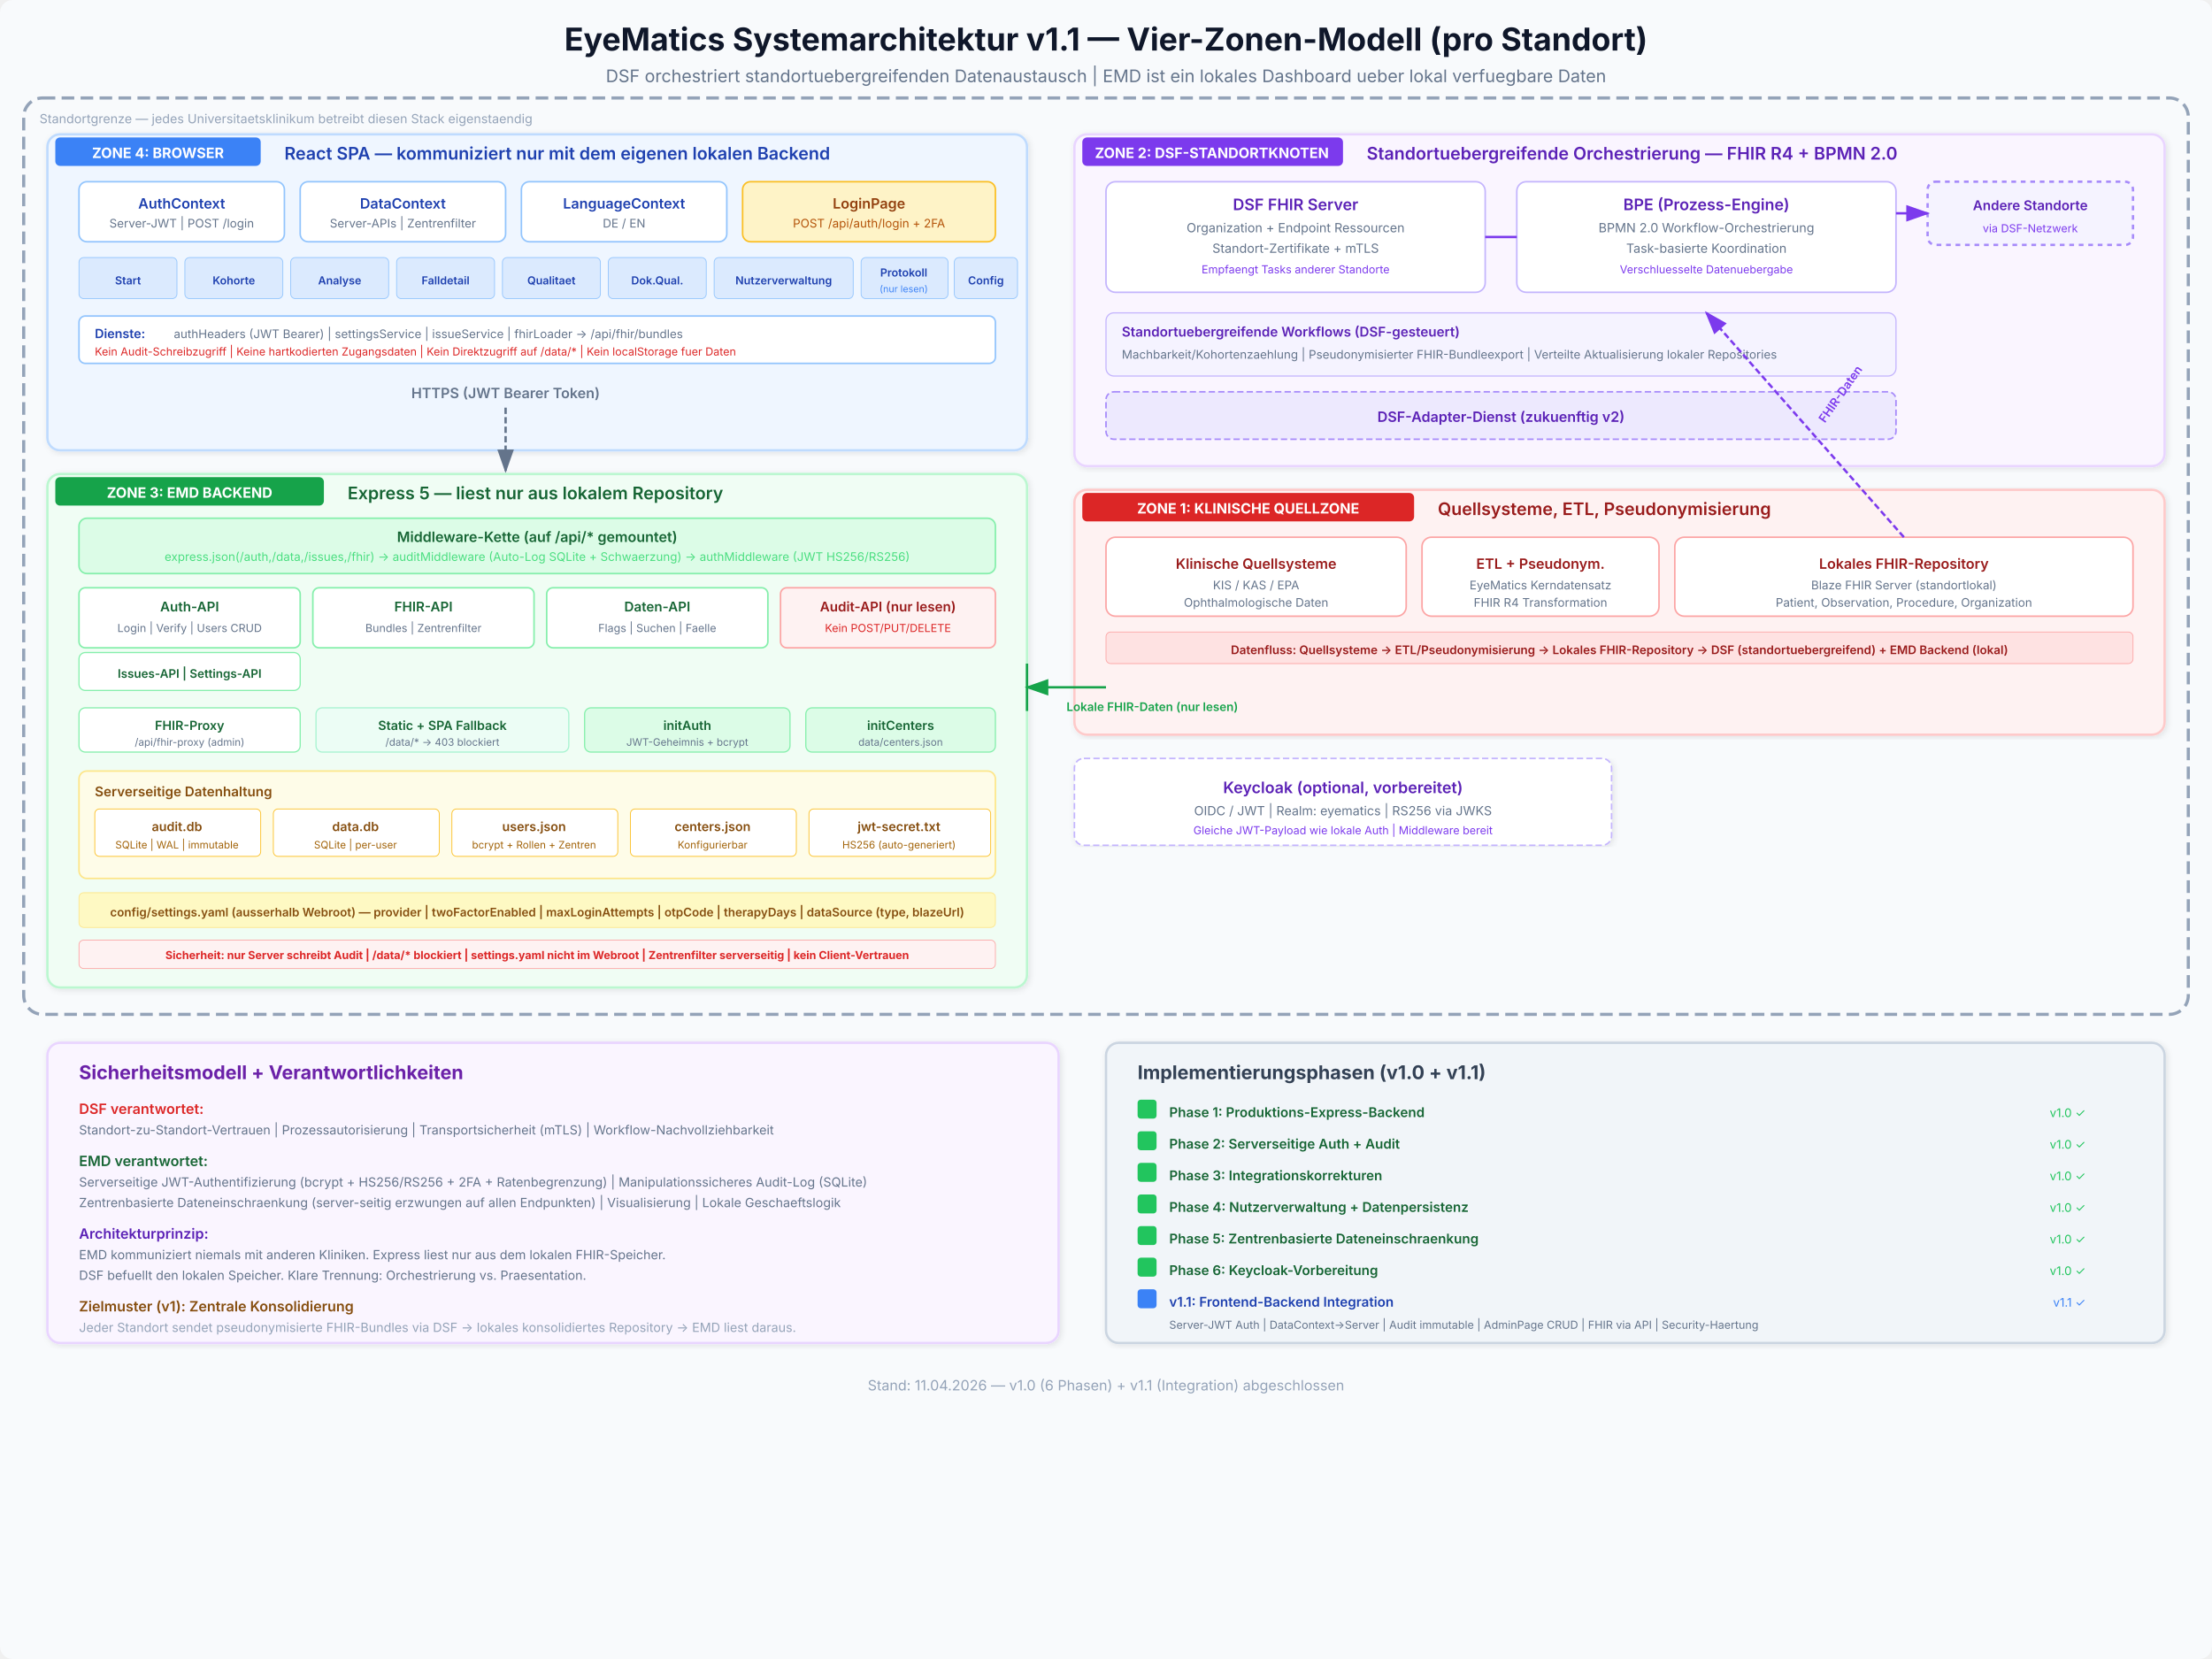
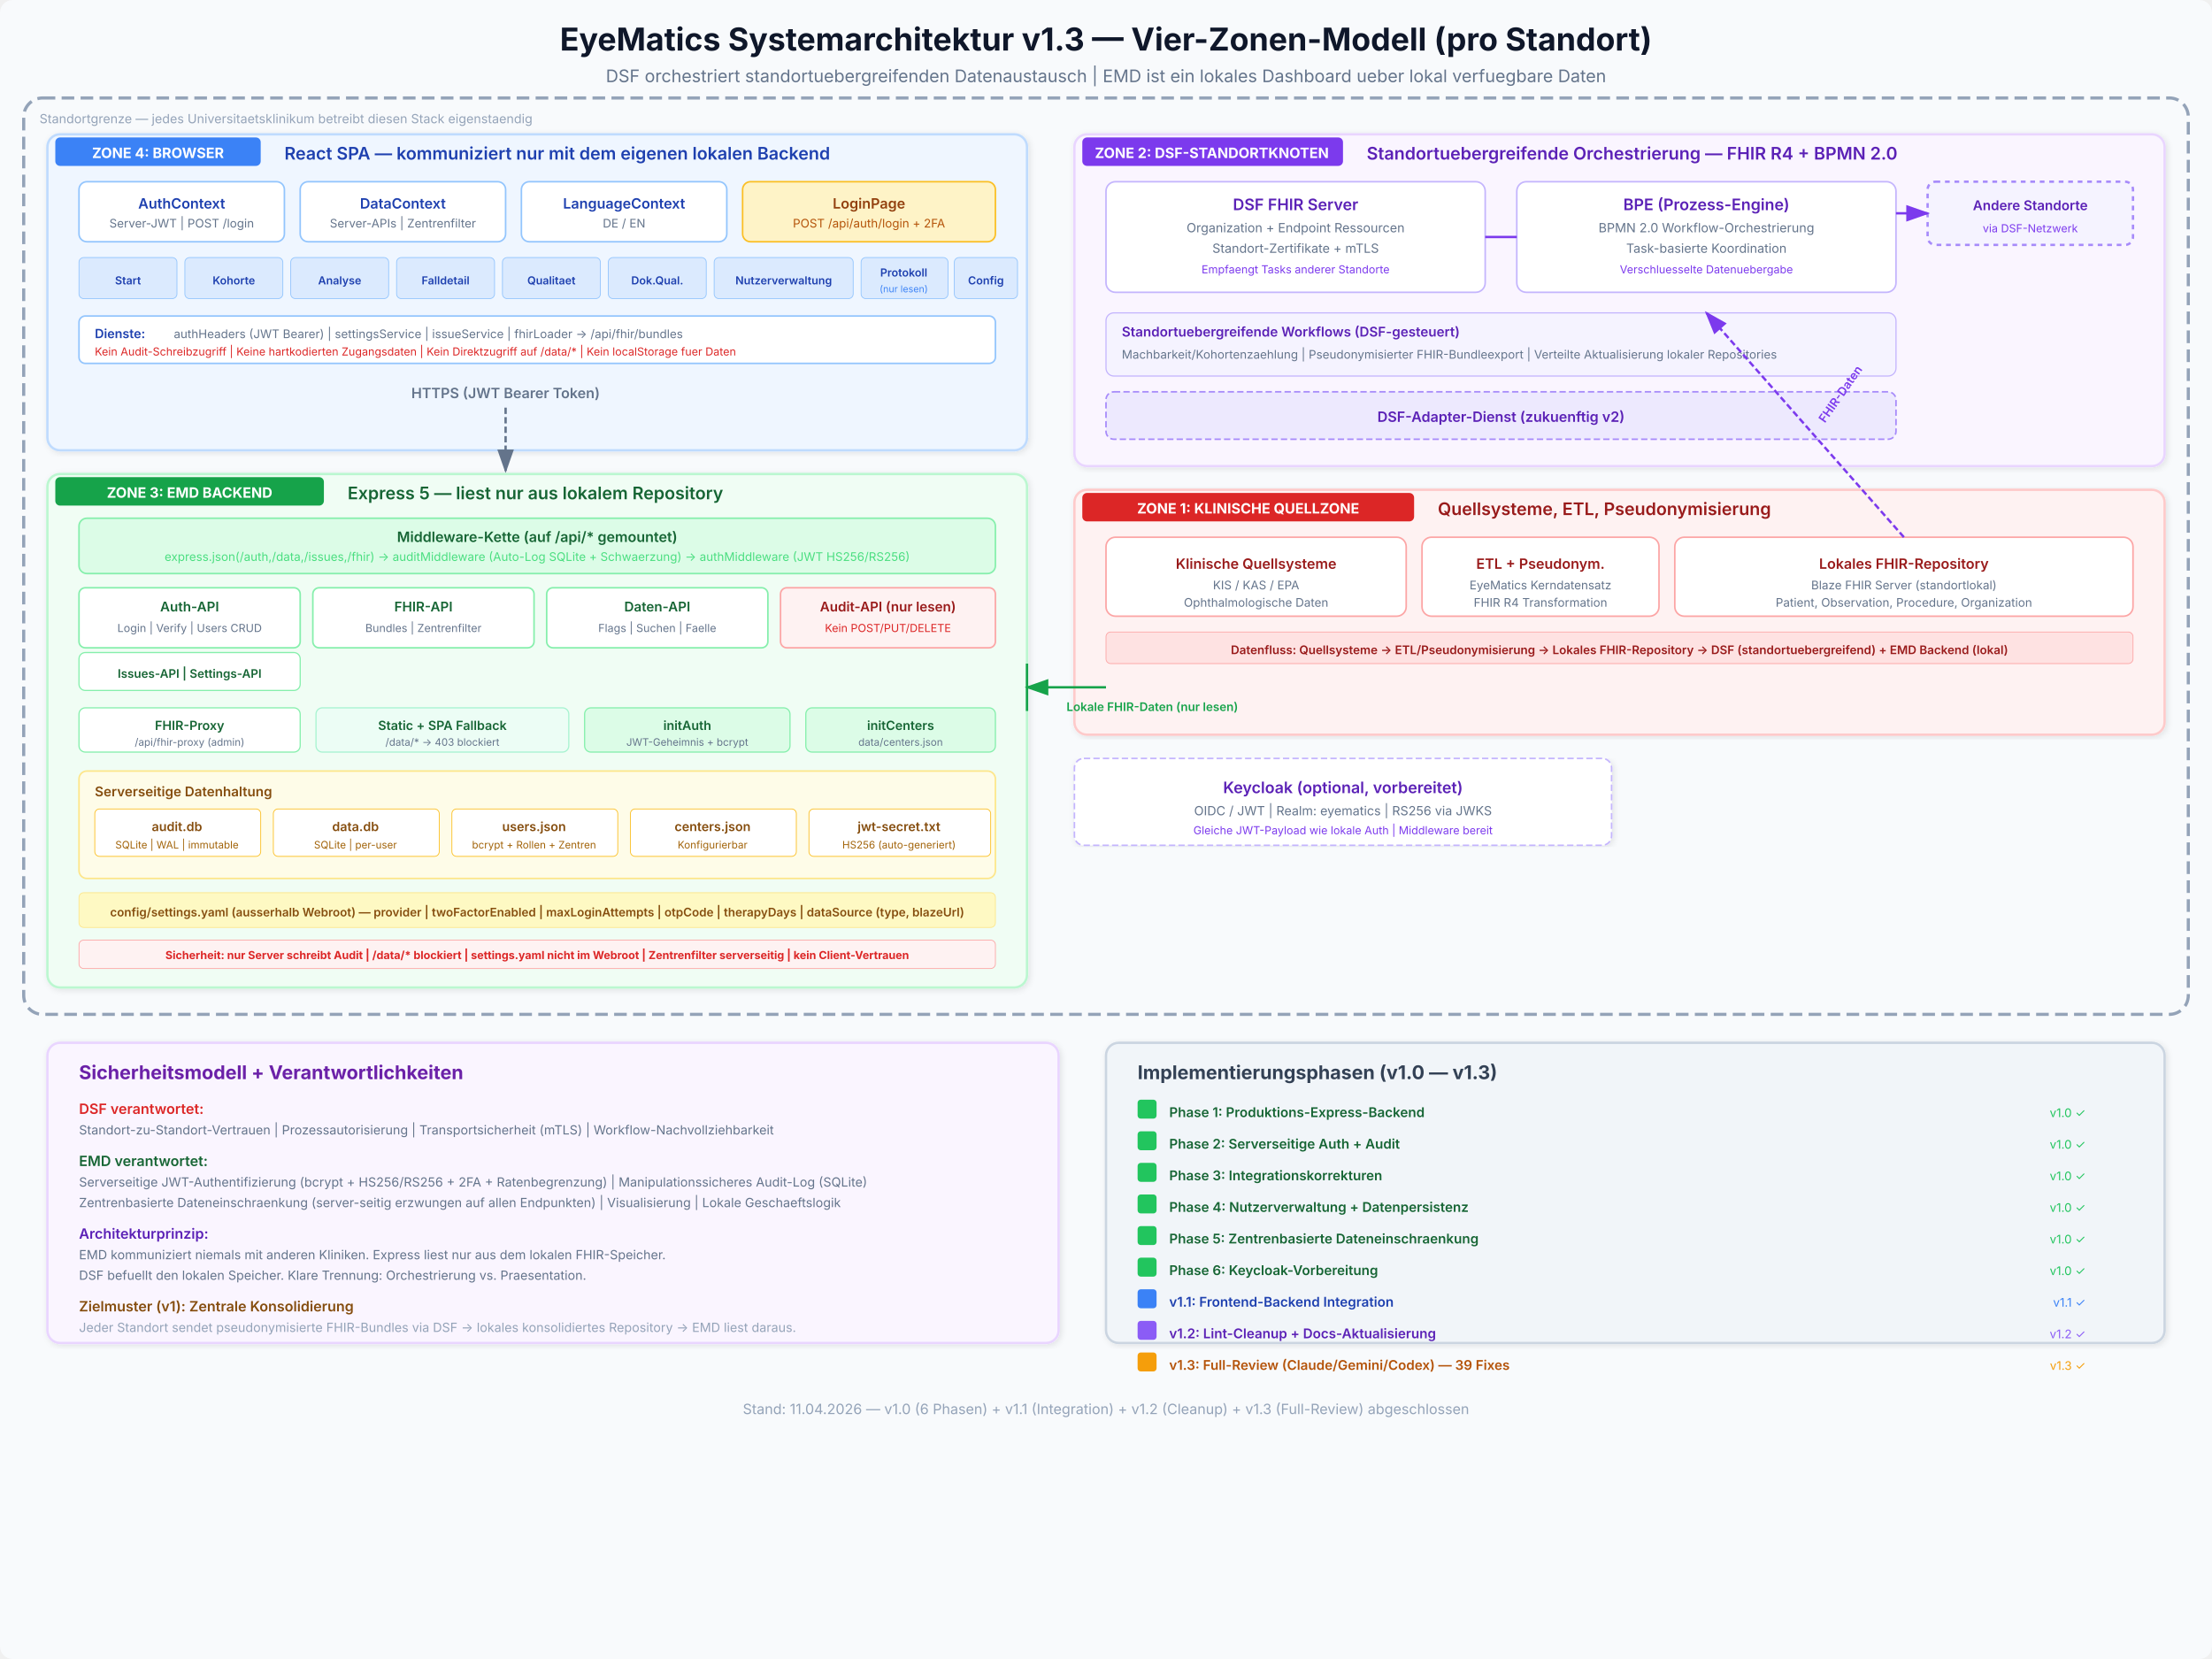
<svg xmlns="http://www.w3.org/2000/svg" viewBox="0 0 1400 1050" font-family="system-ui, -apple-system, sans-serif">
  <defs>
    <marker id="arrow" markerWidth="10" markerHeight="7" refX="9" refY="3.5" orient="auto">
      <polygon points="0 0, 10 3.5, 0 7" fill="#64748b" />
    </marker>
    <marker id="arrow-blue" markerWidth="10" markerHeight="7" refX="9" refY="3.5" orient="auto">
      <polygon points="0 0, 10 3.5, 0 7" fill="#3b82f6" />
    </marker>
    <marker id="arrow-green" markerWidth="10" markerHeight="7" refX="9" refY="3.5" orient="auto">
      <polygon points="0 0, 10 3.5, 0 7" fill="#16a34a" />
    </marker>
    <marker id="arrow-purple" markerWidth="10" markerHeight="7" refX="9" refY="3.5" orient="auto">
      <polygon points="0 0, 10 3.5, 0 7" fill="#7c3aed" />
    </marker>
    <marker id="arrow-amber" markerWidth="10" markerHeight="7" refX="9" refY="3.5" orient="auto">
      <polygon points="0 0, 10 3.5, 0 7" fill="#d97706" />
    </marker>
    <filter id="shadow" x="-2%" y="-2%" width="104%" height="104%">
      <feDropShadow dx="1" dy="1" stdDeviation="2" flood-opacity="0.1" />
    </filter>
  </defs>
  <rect width="1400" height="1050" fill="#f8fafc" rx="8" />
-   <text x="700" y="32" text-anchor="middle" font-size="20" font-weight="700" fill="#0f172a">EyeMatics Systemarchitektur v1.1 — Vier-Zonen-Modell (pro Standort)</text>
+   <text x="700" y="32" text-anchor="middle" font-size="20" font-weight="700" fill="#0f172a">EyeMatics Systemarchitektur v1.3 — Vier-Zonen-Modell (pro Standort)</text>
  <text x="700" y="52" text-anchor="middle" font-size="11" fill="#64748b">DSF orchestriert standortuebergreifenden Datenaustausch | EMD ist ein lokales Dashboard ueber lokal verfuegbare Daten</text>
  <rect x="15" y="62" width="1370" height="580" rx="12" fill="none" stroke="#94a3b8" stroke-width="2" stroke-dasharray="8,4" />
  <text x="25" y="78" font-size="8" fill="#94a3b8">Standortgrenze — jedes Universitaetsklinikum betreibt diesen Stack eigenstaendig</text>
  <rect x="30" y="85" width="620" height="200" rx="8" fill="#eff6ff" stroke="#bfdbfe" stroke-width="1.5" filter="url(#shadow)" />
  <rect x="35" y="87" width="130" height="18" rx="3" fill="#3b82f6" />
  <text x="100" y="100" text-anchor="middle" font-size="9" font-weight="700" fill="#fff">ZONE 4: BROWSER</text>
  <text x="180" y="101" font-size="11" font-weight="600" fill="#1e40af">React SPA — kommuniziert nur mit dem eigenen lokalen Backend</text>
  <rect x="50" y="115" width="130" height="38" rx="5" fill="#fff" stroke="#93c5fd" stroke-width="1" />
  <text x="115" y="132" text-anchor="middle" font-size="9" font-weight="600" fill="#1e40af">AuthContext</text>
  <text x="115" y="144" text-anchor="middle" font-size="7.5" fill="#64748b">Server-JWT | POST /login</text>
  <rect x="190" y="115" width="130" height="38" rx="5" fill="#fff" stroke="#93c5fd" stroke-width="1" />
  <text x="255" y="132" text-anchor="middle" font-size="9" font-weight="600" fill="#1e40af">DataContext</text>
  <text x="255" y="144" text-anchor="middle" font-size="7.5" fill="#64748b">Server-APIs | Zentrenfilter</text>
  <rect x="330" y="115" width="130" height="38" rx="5" fill="#fff" stroke="#93c5fd" stroke-width="1" />
  <text x="395" y="132" text-anchor="middle" font-size="9" font-weight="600" fill="#1e40af">LanguageContext</text>
  <text x="395" y="144" text-anchor="middle" font-size="7.5" fill="#64748b">DE / EN</text>
  <rect x="470" y="115" width="160" height="38" rx="5" fill="#fef3c7" stroke="#fbbf24" stroke-width="1" />
  <text x="550" y="132" text-anchor="middle" font-size="9" font-weight="600" fill="#92400e">LoginPage</text>
  <text x="550" y="144" text-anchor="middle" font-size="7.5" fill="#b45309">POST /api/auth/login + 2FA</text>
  <rect x="50" y="163" width="62" height="26" rx="3" fill="#dbeafe" stroke="#93c5fd" stroke-width="0.5" />
  <text x="81" y="180" text-anchor="middle" font-size="7" font-weight="600" fill="#1e40af">Start</text>
  <rect x="117" y="163" width="62" height="26" rx="3" fill="#dbeafe" stroke="#93c5fd" stroke-width="0.5" />
  <text x="148" y="180" text-anchor="middle" font-size="7" font-weight="600" fill="#1e40af">Kohorte</text>
  <rect x="184" y="163" width="62" height="26" rx="3" fill="#dbeafe" stroke="#93c5fd" stroke-width="0.5" />
  <text x="215" y="180" text-anchor="middle" font-size="7" font-weight="600" fill="#1e40af">Analyse</text>
  <rect x="251" y="163" width="62" height="26" rx="3" fill="#dbeafe" stroke="#93c5fd" stroke-width="0.5" />
  <text x="282" y="180" text-anchor="middle" font-size="7" font-weight="600" fill="#1e40af">Falldetail</text>
  <rect x="318" y="163" width="62" height="26" rx="3" fill="#dbeafe" stroke="#93c5fd" stroke-width="0.5" />
  <text x="349" y="180" text-anchor="middle" font-size="7" font-weight="600" fill="#1e40af">Qualitaet</text>
  <rect x="385" y="163" width="62" height="26" rx="3" fill="#dbeafe" stroke="#93c5fd" stroke-width="0.5" />
  <text x="416" y="180" text-anchor="middle" font-size="7" font-weight="600" fill="#1e40af">Dok.Qual.</text>
  <rect x="452" y="163" width="88" height="26" rx="3" fill="#dbeafe" stroke="#93c5fd" stroke-width="0.5" />
  <text x="496" y="180" text-anchor="middle" font-size="7" font-weight="600" fill="#1e40af">Nutzerverwaltung</text>
  <rect x="545" y="163" width="55" height="26" rx="3" fill="#dbeafe" stroke="#93c5fd" stroke-width="0.5" />
  <text x="572" y="175" text-anchor="middle" font-size="7" font-weight="600" fill="#1e40af">Protokoll</text>
  <text x="572" y="185" text-anchor="middle" font-size="6" fill="#3b82f6">(nur lesen)</text>
  <rect x="604" y="163" width="40" height="26" rx="3" fill="#dbeafe" stroke="#93c5fd" stroke-width="0.5" />
  <text x="624" y="180" text-anchor="middle" font-size="7" font-weight="600" fill="#1e40af">Config</text>
  <rect x="50" y="200" width="580" height="30" rx="4" fill="#fff" stroke="#93c5fd" stroke-width="1" />
  <text x="60" y="214" font-size="8" font-weight="600" fill="#1e40af">Dienste:</text>
  <text x="110" y="214" font-size="7.5" fill="#64748b">authHeaders (JWT Bearer) | settingsService | issueService | fhirLoader → /api/fhir/bundles</text>
  <text x="60" y="225" font-size="7" fill="#dc2626">Kein Audit-Schreibzugriff | Keine hartkodierten Zugangsdaten | Kein Direktzugriff auf /data/* | Kein localStorage fuer Daten</text>
  <text x="320" y="252" text-anchor="middle" font-size="9" font-weight="600" fill="#64748b">HTTPS (JWT Bearer Token)</text>
  <line x1="320" y1="258" x2="320" y2="298" stroke="#64748b" stroke-width="1.5" marker-end="url(#arrow)" stroke-dasharray="4,2" />
  <rect x="30" y="300" width="620" height="325" rx="8" fill="#f0fdf4" stroke="#bbf7d0" stroke-width="1.5" filter="url(#shadow)" />
  <rect x="35" y="302" width="170" height="18" rx="3" fill="#16a34a" />
  <text x="120" y="315" text-anchor="middle" font-size="9" font-weight="700" fill="#fff">ZONE 3: EMD BACKEND</text>
  <text x="220" y="316" font-size="11" font-weight="600" fill="#166534">Express 5 — liest nur aus lokalem Repository</text>
  <rect x="50" y="328" width="580" height="35" rx="5" fill="#dcfce7" stroke="#86efac" stroke-width="1" />
  <text x="340" y="343" text-anchor="middle" font-size="9" font-weight="600" fill="#166534">Middleware-Kette (auf /api/* gemountet)</text>
  <text x="340" y="355" text-anchor="middle" font-size="7.5" fill="#4ade80">express.json(/auth,/data,/issues,/fhir) → auditMiddleware (Auto-Log SQLite + Schwaerzung) → authMiddleware (JWT HS256/RS256)</text>
  <rect x="50" y="372" width="140" height="38" rx="4" fill="#fff" stroke="#86efac" stroke-width="1" />
  <text x="120" y="387" text-anchor="middle" font-size="8.5" font-weight="600" fill="#166534">Auth-API</text>
  <text x="120" y="400" text-anchor="middle" font-size="7" fill="#64748b">Login | Verify | Users CRUD</text>
  <rect x="198" y="372" width="140" height="38" rx="4" fill="#fff" stroke="#86efac" stroke-width="1" />
  <text x="268" y="387" text-anchor="middle" font-size="8.5" font-weight="600" fill="#166534">FHIR-API</text>
  <text x="268" y="400" text-anchor="middle" font-size="7" fill="#64748b">Bundles | Zentrenfilter</text>
  <rect x="346" y="372" width="140" height="38" rx="4" fill="#fff" stroke="#86efac" stroke-width="1" />
  <text x="416" y="387" text-anchor="middle" font-size="8.5" font-weight="600" fill="#166534">Daten-API</text>
  <text x="416" y="400" text-anchor="middle" font-size="7" fill="#64748b">Flags | Suchen | Faelle</text>
  <rect x="494" y="372" width="136" height="38" rx="4" fill="#fef2f2" stroke="#fca5a5" stroke-width="1" />
  <text x="562" y="387" text-anchor="middle" font-size="8.5" font-weight="600" fill="#991b1b">Audit-API (nur lesen)</text>
  <text x="562" y="400" text-anchor="middle" font-size="7" fill="#dc2626">Kein POST/PUT/DELETE</text>
  <rect x="50" y="413" width="140" height="24" rx="4" fill="#fff" stroke="#86efac" stroke-width="0.75" />
  <text x="120" y="429" text-anchor="middle" font-size="7.5" font-weight="600" fill="#166534">Issues-API | Settings-API</text>
  <rect x="50" y="448" width="140" height="28" rx="4" fill="#fff" stroke="#86efac" stroke-width="0.75" />
  <text x="120" y="462" text-anchor="middle" font-size="8" font-weight="600" fill="#166534">FHIR-Proxy</text>
  <text x="120" y="472" text-anchor="middle" font-size="6.5" fill="#64748b">/api/fhir-proxy (admin)</text>
  <rect x="200" y="448" width="160" height="28" rx="4" fill="#ecfdf5" stroke="#a7f3d0" stroke-width="0.75" />
  <text x="280" y="462" text-anchor="middle" font-size="8" font-weight="600" fill="#166534">Static + SPA Fallback</text>
  <text x="280" y="472" text-anchor="middle" font-size="6.5" fill="#64748b">/data/* → 403 blockiert</text>
  <rect x="370" y="448" width="130" height="28" rx="4" fill="#dcfce7" stroke="#86efac" stroke-width="0.75" />
  <text x="435" y="462" text-anchor="middle" font-size="8" font-weight="600" fill="#166534">initAuth</text>
  <text x="435" y="472" text-anchor="middle" font-size="6.5" fill="#64748b">JWT-Geheimnis + bcrypt</text>
  <rect x="510" y="448" width="120" height="28" rx="4" fill="#dcfce7" stroke="#86efac" stroke-width="0.75" />
  <text x="570" y="462" text-anchor="middle" font-size="8" font-weight="600" fill="#166534">initCenters</text>
  <text x="570" y="472" text-anchor="middle" font-size="6.5" fill="#64748b">data/centers.json</text>
  <rect x="50" y="488" width="580" height="68" rx="5" fill="#fefce8" stroke="#fde68a" stroke-width="1" />
  <text x="60" y="504" font-size="8.5" font-weight="600" fill="#854d0e">Serverseitige Datenhaltung</text>
  <rect x="60" y="512" width="105" height="30" rx="3" fill="#fff" stroke="#fbbf24" stroke-width="0.5" />
  <text x="112" y="526" text-anchor="middle" font-size="8" font-weight="600" fill="#854d0e">audit.db</text>
  <text x="112" y="537" text-anchor="middle" font-size="6.5" fill="#a16207">SQLite | WAL | immutable</text>
  <rect x="173" y="512" width="105" height="30" rx="3" fill="#fff" stroke="#fbbf24" stroke-width="0.5" />
  <text x="225" y="526" text-anchor="middle" font-size="8" font-weight="600" fill="#854d0e">data.db</text>
  <text x="225" y="537" text-anchor="middle" font-size="6.5" fill="#a16207">SQLite | per-user</text>
  <rect x="286" y="512" width="105" height="30" rx="3" fill="#fff" stroke="#fbbf24" stroke-width="0.5" />
  <text x="338" y="526" text-anchor="middle" font-size="8" font-weight="600" fill="#854d0e">users.json</text>
  <text x="338" y="537" text-anchor="middle" font-size="6.5" fill="#a16207">bcrypt + Rollen + Zentren</text>
  <rect x="399" y="512" width="105" height="30" rx="3" fill="#fff" stroke="#fbbf24" stroke-width="0.5" />
  <text x="451" y="526" text-anchor="middle" font-size="8" font-weight="600" fill="#854d0e">centers.json</text>
  <text x="451" y="537" text-anchor="middle" font-size="6.5" fill="#a16207">Konfigurierbar</text>
  <rect x="512" y="512" width="115" height="30" rx="3" fill="#fff" stroke="#fbbf24" stroke-width="0.5" />
  <text x="569" y="526" text-anchor="middle" font-size="8" font-weight="600" fill="#854d0e">jwt-secret.txt</text>
  <text x="569" y="537" text-anchor="middle" font-size="6.5" fill="#a16207">HS256 (auto-generiert)</text>
  <rect x="50" y="565" width="580" height="22" rx="3" fill="#fef9c3" stroke="#fde68a" stroke-width="0.5" />
  <text x="340" y="580" text-anchor="middle" font-size="7.5" font-weight="600" fill="#854d0e">config/settings.yaml (ausserhalb Webroot) — provider | twoFactorEnabled | maxLoginAttempts | otpCode | therapyDays | dataSource (type, blazeUrl)</text>
  <rect x="50" y="595" width="580" height="18" rx="3" fill="#fef2f2" stroke="#fca5a5" stroke-width="0.5" />
  <text x="340" y="607" text-anchor="middle" font-size="7" font-weight="700" fill="#dc2626">Sicherheit: nur Server schreibt Audit | /data/* blockiert | settings.yaml nicht im Webroot | Zentrenfilter serverseitig | kein Client-Vertrauen</text>
  <rect x="680" y="85" width="690" height="210" rx="8" fill="#faf5ff" stroke="#e9d5ff" stroke-width="1.5" filter="url(#shadow)" />
  <rect x="685" y="87" width="165" height="18" rx="3" fill="#7c3aed" />
  <text x="767" y="100" text-anchor="middle" font-size="9" font-weight="700" fill="#fff">ZONE 2: DSF-STANDORTKNOTEN</text>
  <text x="865" y="101" font-size="11" font-weight="600" fill="#5b21b6">Standortuebergreifende Orchestrierung — FHIR R4 + BPMN 2.0</text>
  <rect x="700" y="115" width="240" height="70" rx="6" fill="#fff" stroke="#c4b5fd" stroke-width="1" />
  <text x="820" y="133" text-anchor="middle" font-size="10" font-weight="600" fill="#5b21b6">DSF FHIR Server</text>
  <text x="820" y="147" text-anchor="middle" font-size="8" fill="#64748b">Organization + Endpoint Ressourcen</text>
  <text x="820" y="160" text-anchor="middle" font-size="8" fill="#64748b">Standort-Zertifikate + mTLS</text>
  <text x="820" y="173" text-anchor="middle" font-size="7" fill="#7c3aed">Empfaengt Tasks anderer Standorte</text>
  <rect x="960" y="115" width="240" height="70" rx="6" fill="#fff" stroke="#c4b5fd" stroke-width="1" />
  <text x="1080" y="133" text-anchor="middle" font-size="10" font-weight="600" fill="#5b21b6">BPE (Prozess-Engine)</text>
  <text x="1080" y="147" text-anchor="middle" font-size="8" fill="#64748b">BPMN 2.0 Workflow-Orchestrierung</text>
  <text x="1080" y="160" text-anchor="middle" font-size="8" fill="#64748b">Task-basierte Koordination</text>
  <text x="1080" y="173" text-anchor="middle" font-size="7" fill="#7c3aed">Verschluesselte Datenuebergabe</text>
  <line x1="940" y1="150" x2="960" y2="150" stroke="#7c3aed" stroke-width="1.5" />
  <rect x="700" y="198" width="500" height="40" rx="5" fill="#f5f3ff" stroke="#c4b5fd" stroke-width="0.75" />
  <text x="710" y="213" font-size="8.5" font-weight="600" fill="#5b21b6">Standortuebergreifende Workflows (DSF-gesteuert)</text>
  <text x="710" y="227" font-size="7.5" fill="#64748b">Machbarkeit/Kohortenzaehlung | Pseudonymisierter FHIR-Bundleexport | Verteilte Aktualisierung lokaler Repositories</text>
  <rect x="700" y="248" width="500" height="30" rx="5" fill="#ede9fe" stroke="#a78bfa" stroke-width="1" stroke-dasharray="4,2" />
  <text x="950" y="267" text-anchor="middle" font-size="9" font-weight="600" fill="#5b21b6">DSF-Adapter-Dienst (zukuenftig v2)</text>
  <rect x="1220" y="115" width="130" height="40" rx="5" fill="#f5f3ff" stroke="#a78bfa" stroke-width="1.5" stroke-dasharray="3,3" />
  <text x="1285" y="133" text-anchor="middle" font-size="8.5" font-weight="600" fill="#5b21b6">Andere Standorte</text>
  <text x="1285" y="147" text-anchor="middle" font-size="7" fill="#7c3aed">via DSF-Netzwerk</text>
  <line x1="1200" y1="135" x2="1220" y2="135" stroke="#7c3aed" stroke-width="1.5" marker-end="url(#arrow-purple)" />
  <rect x="680" y="310" width="690" height="155" rx="8" fill="#fef2f2" stroke="#fecaca" stroke-width="1.5" filter="url(#shadow)" />
  <rect x="685" y="312" width="210" height="18" rx="3" fill="#dc2626" />
  <text x="790" y="325" text-anchor="middle" font-size="9" font-weight="700" fill="#fff">ZONE 1: KLINISCHE QUELLZONE</text>
  <text x="910" y="326" font-size="11" font-weight="600" fill="#991b1b">Quellsysteme, ETL, Pseudonymisierung</text>
  <rect x="700" y="340" width="190" height="50" rx="6" fill="#fff" stroke="#fca5a5" stroke-width="1" />
  <text x="795" y="360" text-anchor="middle" font-size="9" font-weight="600" fill="#991b1b">Klinische Quellsysteme</text>
  <text x="795" y="373" text-anchor="middle" font-size="7.5" fill="#64748b">KIS / KAS / EPA</text>
  <text x="795" y="384" text-anchor="middle" font-size="7.5" fill="#64748b">Ophthalmologische Daten</text>
  <rect x="900" y="340" width="150" height="50" rx="6" fill="#fff" stroke="#fca5a5" stroke-width="1" />
  <text x="975" y="360" text-anchor="middle" font-size="9" font-weight="600" fill="#991b1b">ETL + Pseudonym.</text>
  <text x="975" y="373" text-anchor="middle" font-size="7.5" fill="#64748b">EyeMatics Kerndatensatz</text>
  <text x="975" y="384" text-anchor="middle" font-size="7.5" fill="#64748b">FHIR R4 Transformation</text>
  <rect x="1060" y="340" width="290" height="50" rx="6" fill="#fff" stroke="#fca5a5" stroke-width="1" />
  <text x="1205" y="360" text-anchor="middle" font-size="9" font-weight="600" fill="#991b1b">Lokales FHIR-Repository</text>
  <text x="1205" y="373" text-anchor="middle" font-size="7.5" fill="#64748b">Blaze FHIR Server (standortlokal)</text>
  <text x="1205" y="384" text-anchor="middle" font-size="7.5" fill="#64748b">Patient, Observation, Procedure, Organization</text>
  <rect x="700" y="400" width="650" height="20" rx="3" fill="#fee2e2" stroke="#fca5a5" stroke-width="0.5" />
  <text x="1025" y="414" text-anchor="middle" font-size="7.5" font-weight="600" fill="#991b1b">Datenfluss: Quellsysteme → ETL/Pseudonymisierung → Lokales FHIR-Repository → DSF (standortuebergreifend) + EMD Backend (lokal)</text>
  <line x1="1205" y1="340" x2="1080" y2="198" stroke="#7c3aed" stroke-width="1.5" marker-end="url(#arrow-purple)" stroke-dasharray="4,2" />
  <text x="1155" y="268" font-size="7.5" font-weight="600" fill="#7c3aed" transform="rotate(-55 1155 268)">FHIR-Daten</text>
  <line x1="700" y1="435" x2="650" y2="435" stroke="#16a34a" stroke-width="1.5" marker-end="url(#arrow-green)" />
  <line x1="650" y1="420" x2="650" y2="450" stroke="#16a34a" stroke-width="1.5" />
  <text x="675" y="450" font-size="7.5" font-weight="600" fill="#16a34a">Lokale FHIR-Daten (nur lesen)</text>
  <rect x="680" y="480" width="340" height="55" rx="6" fill="#fff" stroke="#c4b5fd" stroke-width="1" filter="url(#shadow)" stroke-dasharray="4,2" />
  <text x="850" y="502" text-anchor="middle" font-size="10" font-weight="600" fill="#5b21b6">Keycloak (optional, vorbereitet)</text>
  <text x="850" y="516" text-anchor="middle" font-size="8" fill="#64748b">OIDC / JWT | Realm: eyematics | RS256 via JWKS</text>
  <text x="850" y="528" text-anchor="middle" font-size="7" fill="#7c3aed">Gleiche JWT-Payload wie lokale Auth | Middleware bereit</text>
  <rect x="30" y="660" width="640" height="190" rx="8" fill="#faf5ff" stroke="#e9d5ff" stroke-width="1.5" filter="url(#shadow)" />
  <text x="50" y="683" font-size="12" font-weight="700" fill="#6b21a8">Sicherheitsmodell + Verantwortlichkeiten</text>
  <text x="50" y="705" font-size="9" font-weight="600" fill="#dc2626">DSF verantwortet:</text>
  <text x="50" y="718" font-size="8" fill="#64748b">Standort-zu-Standort-Vertrauen | Prozessautorisierung | Transportsicherheit (mTLS) | Workflow-Nachvollziehbarkeit</text>
  <text x="50" y="738" font-size="9" font-weight="600" fill="#166534">EMD verantwortet:</text>
  <text x="50" y="751" font-size="8" fill="#64748b">Serverseitige JWT-Authentifizierung (bcrypt + HS256/RS256 + 2FA + Ratenbegrenzung) | Manipulationssicheres Audit-Log (SQLite)</text>
  <text x="50" y="764" font-size="8" fill="#64748b">Zentrenbasierte Dateneinschraenkung (server-seitig erzwungen auf allen Endpunkten) | Visualisierung | Lokale Geschaeftslogik</text>
  <text x="50" y="784" font-size="9" font-weight="600" fill="#5b21b6">Architekturprinzip:</text>
  <text x="50" y="797" font-size="8" fill="#64748b">EMD kommuniziert niemals mit anderen Kliniken. Express liest nur aus dem lokalen FHIR-Speicher.</text>
  <text x="50" y="810" font-size="8" fill="#64748b">DSF befuellt den lokalen Speicher. Klare Trennung: Orchestrierung vs. Praesentation.</text>
  <text x="50" y="830" font-size="9" font-weight="600" fill="#854d0e">Zielmuster (v1): Zentrale Konsolidierung</text>
  <text x="50" y="843" font-size="8" fill="#94a3b8">Jeder Standort sendet pseudonymisierte FHIR-Bundles via DSF → lokales konsolidiertes Repository → EMD liest daraus.</text>
  <rect x="700" y="660" width="670" height="190" rx="8" fill="#f1f5f9" stroke="#cbd5e1" stroke-width="1.5" filter="url(#shadow)" />
-   <text x="720" y="683" font-size="12" font-weight="700" fill="#334155">Implementierungsphasen (v1.0 + v1.1)</text>
+   <text x="720" y="683" font-size="12" font-weight="700" fill="#334155">Implementierungsphasen (v1.0 — v1.3)</text>
  <rect x="720" y="696" width="12" height="12" rx="2" fill="#22c55e" />
  <text x="740" y="707" font-size="8.5" font-weight="600" fill="#166534">Phase 1: Produktions-Express-Backend</text>
  <text x="1320" y="707" text-anchor="end" font-size="7.5" fill="#22c55e">v1.0 ✓</text>
  <rect x="720" y="716" width="12" height="12" rx="2" fill="#22c55e" />
  <text x="740" y="727" font-size="8.5" font-weight="600" fill="#166534">Phase 2: Serverseitige Auth + Audit</text>
  <text x="1320" y="727" text-anchor="end" font-size="7.5" fill="#22c55e">v1.0 ✓</text>
  <rect x="720" y="736" width="12" height="12" rx="2" fill="#22c55e" />
  <text x="740" y="747" font-size="8.5" font-weight="600" fill="#166534">Phase 3: Integrationskorrekturen</text>
  <text x="1320" y="747" text-anchor="end" font-size="7.5" fill="#22c55e">v1.0 ✓</text>
  <rect x="720" y="756" width="12" height="12" rx="2" fill="#22c55e" />
  <text x="740" y="767" font-size="8.5" font-weight="600" fill="#166534">Phase 4: Nutzerverwaltung + Datenpersistenz</text>
  <text x="1320" y="767" text-anchor="end" font-size="7.5" fill="#22c55e">v1.0 ✓</text>
  <rect x="720" y="776" width="12" height="12" rx="2" fill="#22c55e" />
  <text x="740" y="787" font-size="8.5" font-weight="600" fill="#166534">Phase 5: Zentrenbasierte Dateneinschraenkung</text>
  <text x="1320" y="787" text-anchor="end" font-size="7.5" fill="#22c55e">v1.0 ✓</text>
  <rect x="720" y="796" width="12" height="12" rx="2" fill="#22c55e" />
  <text x="740" y="807" font-size="8.5" font-weight="600" fill="#166534">Phase 6: Keycloak-Vorbereitung</text>
  <text x="1320" y="807" text-anchor="end" font-size="7.5" fill="#22c55e">v1.0 ✓</text>
  <rect x="720" y="816" width="12" height="12" rx="2" fill="#3b82f6" />
  <text x="740" y="827" font-size="8.5" font-weight="600" fill="#1e40af">v1.1: Frontend-Backend Integration</text>
  <text x="1320" y="827" text-anchor="end" font-size="7.5" fill="#3b82f6">v1.1 ✓</text>
-   <text x="740" y="841" font-size="7" fill="#64748b">Server-JWT Auth | DataContext→Server | Audit immutable | AdminPage CRUD | FHIR via API | Security-Haertung</text>
-   <text x="700" y="880" text-anchor="middle" font-size="9" fill="#94a3b8">Stand: 11.04.2026 — v1.0 (6 Phasen) + v1.1 (Integration) abgeschlossen</text>
+   <rect x="720" y="836" width="12" height="12" rx="2" fill="#8b5cf6" />
+   <text x="740" y="847" font-size="8.5" font-weight="600" fill="#5b21b6">v1.2: Lint-Cleanup + Docs-Aktualisierung</text>
+   <text x="1320" y="847" text-anchor="end" font-size="7.5" fill="#8b5cf6">v1.2 ✓</text>
+   <rect x="720" y="856" width="12" height="12" rx="2" fill="#f59e0b" />
+   <text x="740" y="867" font-size="8.5" font-weight="600" fill="#b45309">v1.3: Full-Review (Claude/Gemini/Codex) — 39 Fixes</text>
+   <text x="1320" y="867" text-anchor="end" font-size="7.5" fill="#f59e0b">v1.3 ✓</text>
+   <text x="700" y="895" text-anchor="middle" font-size="9" fill="#94a3b8">Stand: 11.04.2026 — v1.0 (6 Phasen) + v1.1 (Integration) + v1.2 (Cleanup) + v1.3 (Full-Review) abgeschlossen</text>
</svg>
